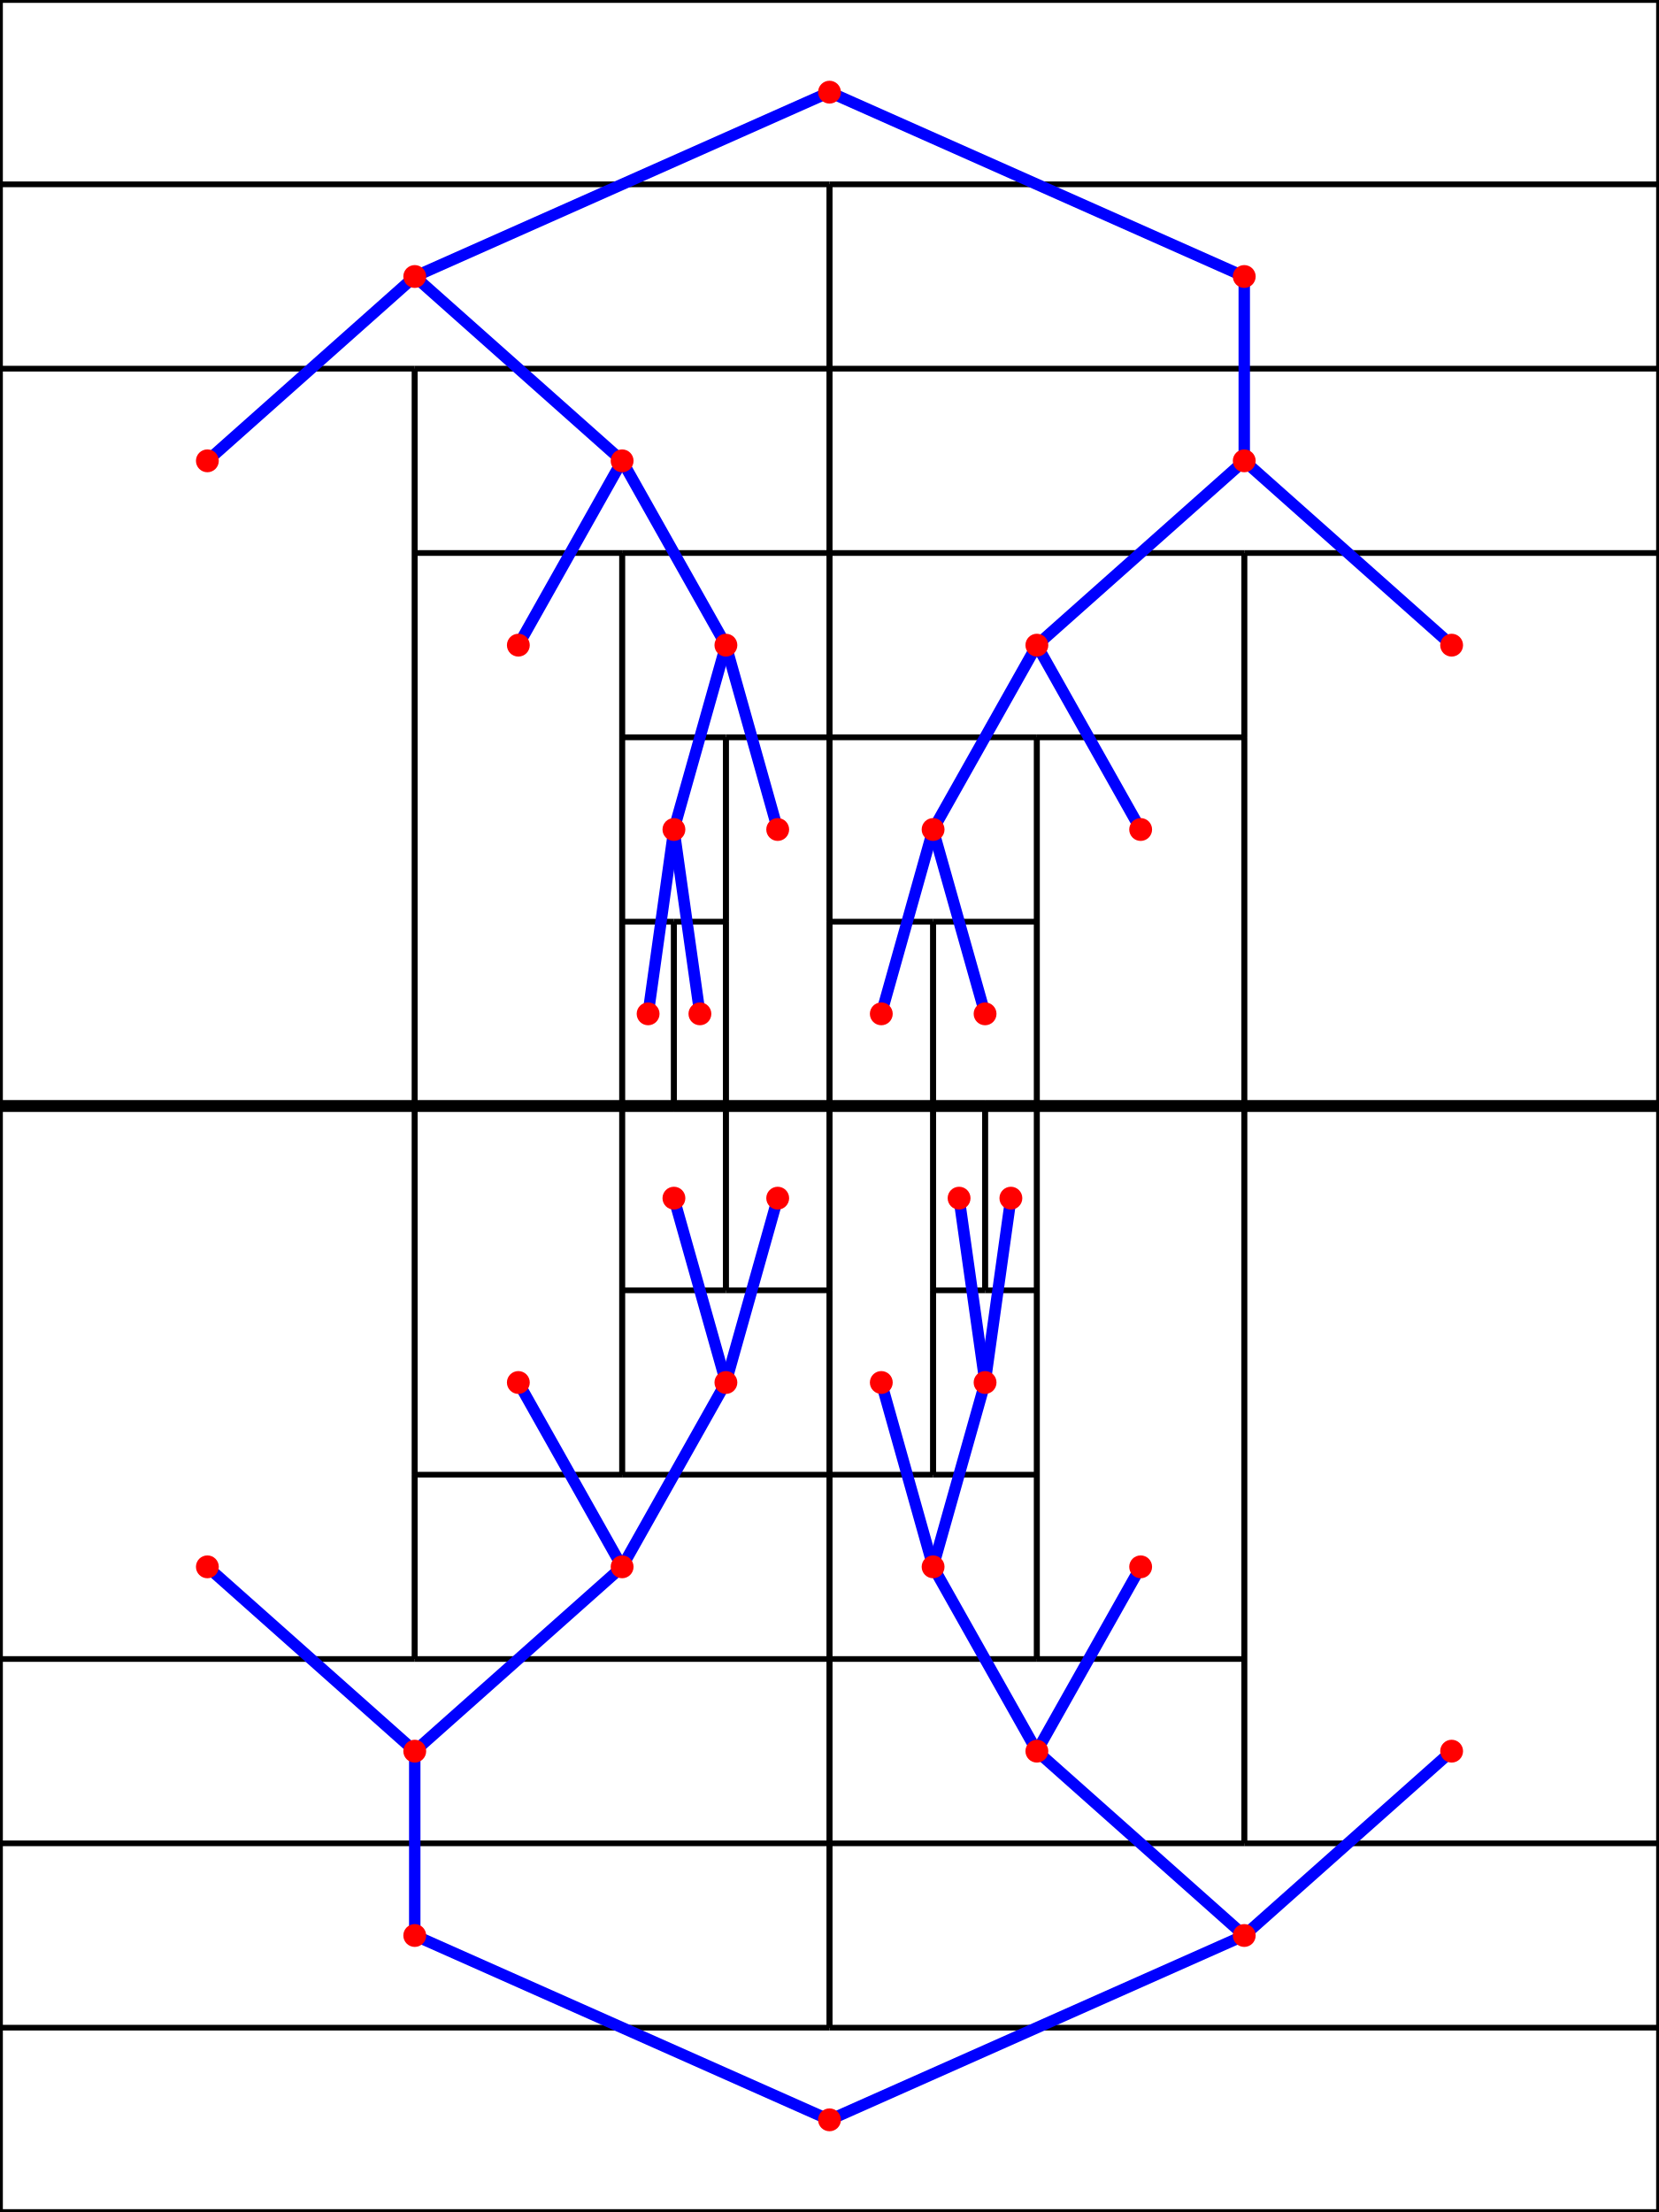
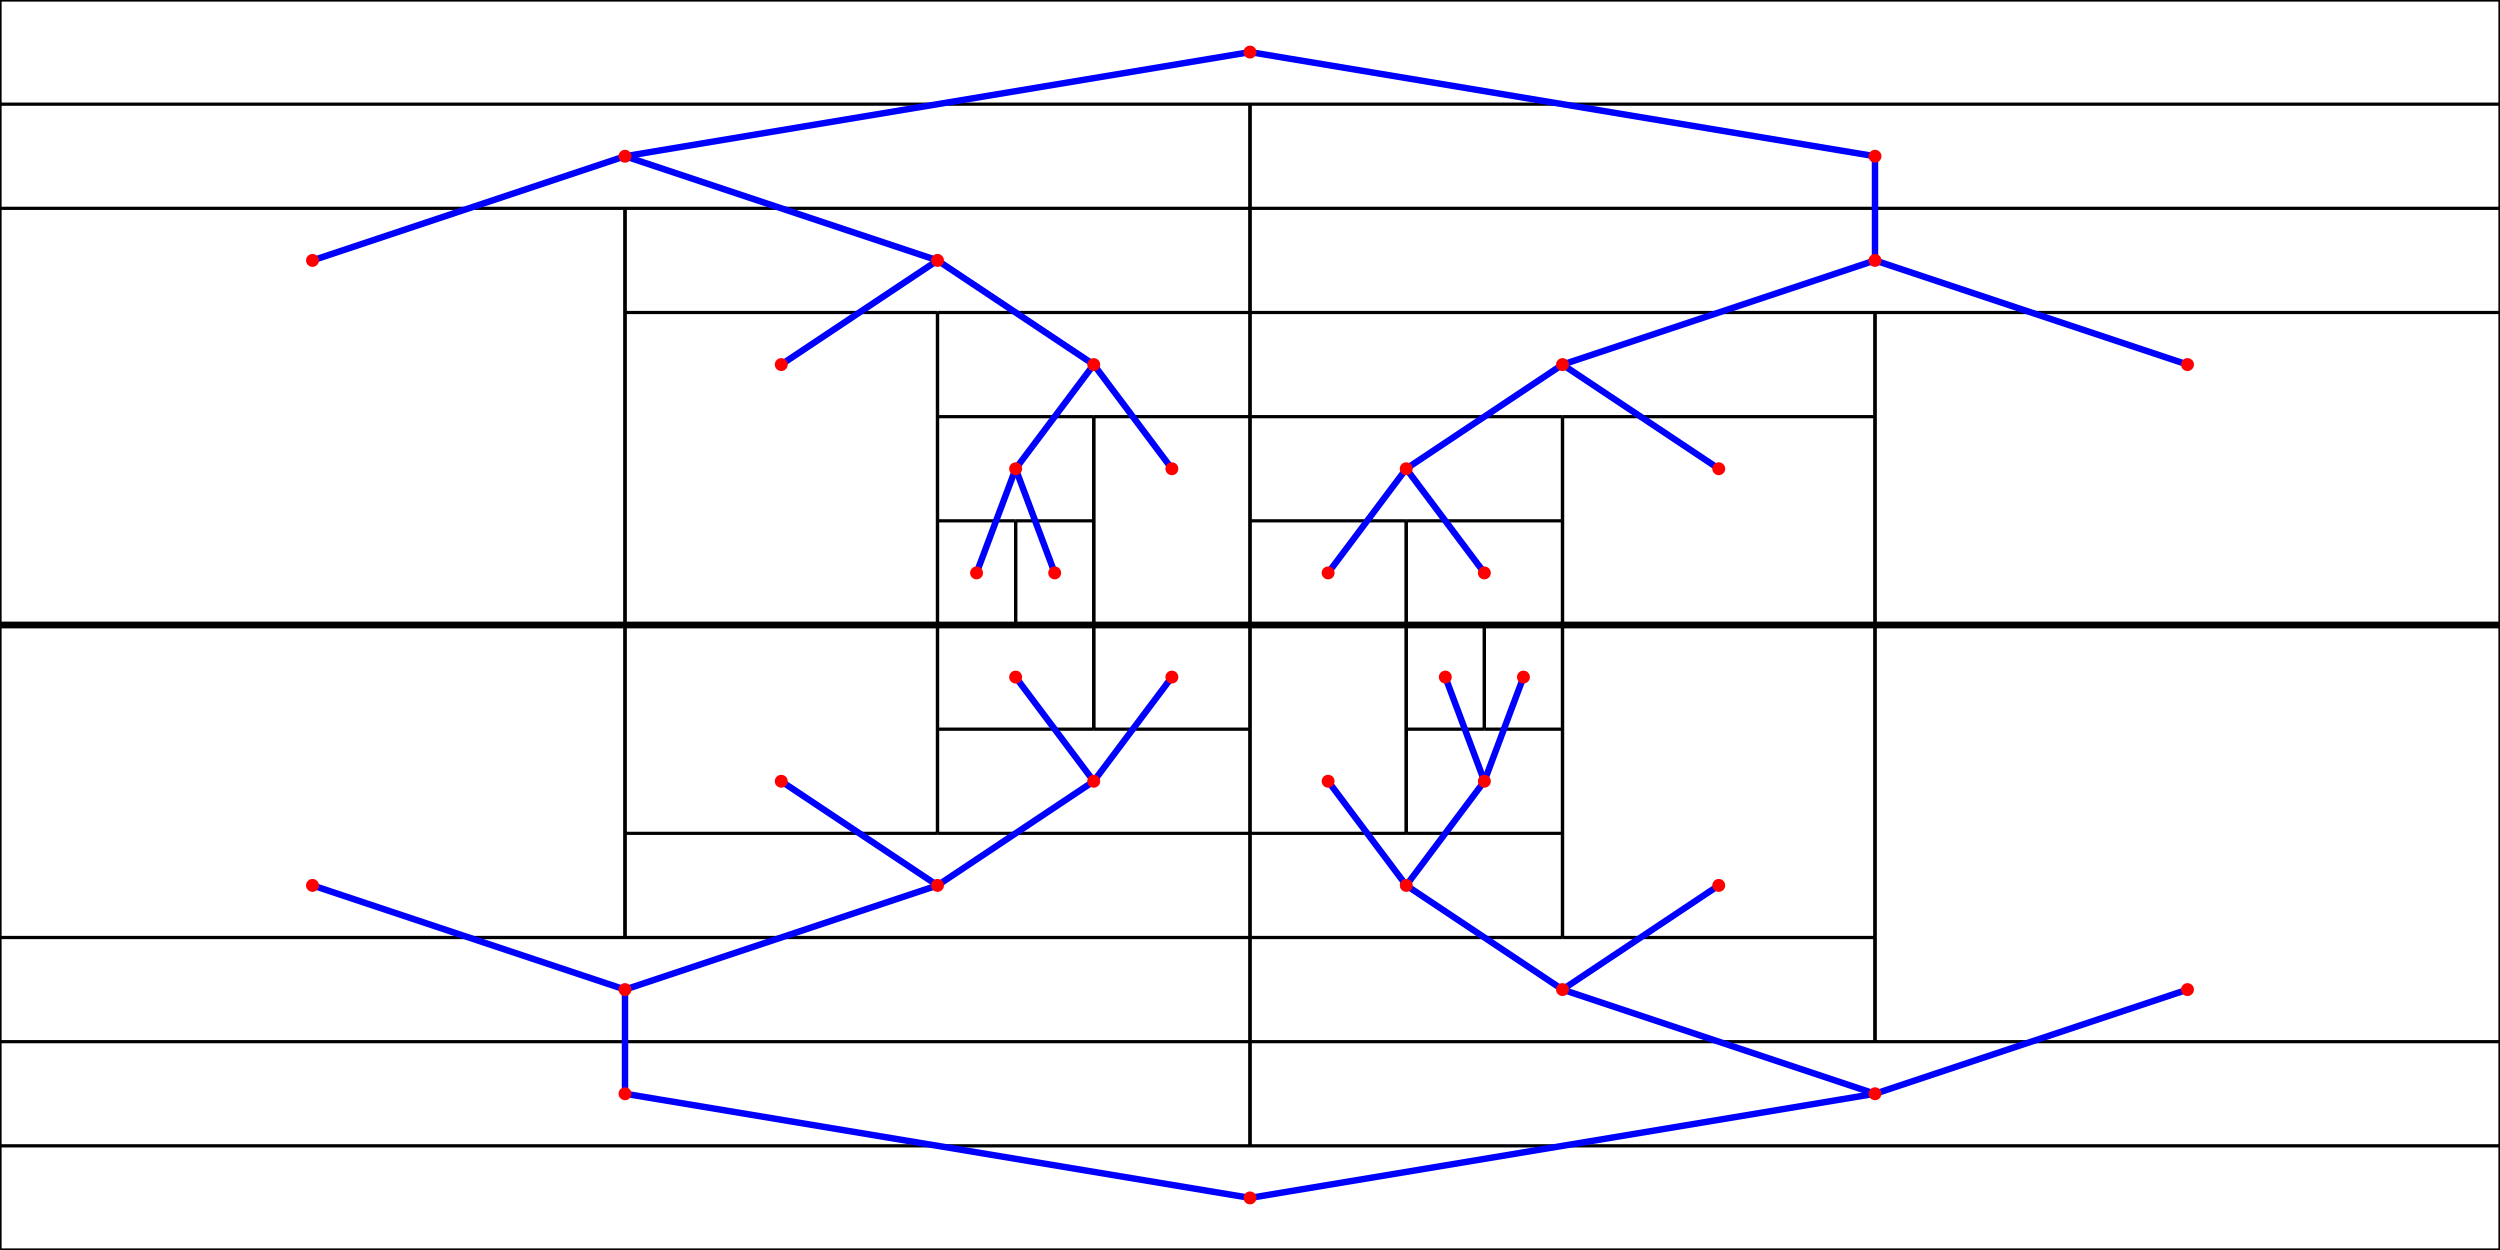
- <svg xmlns="http://www.w3.org/2000/svg" width="9cm" height="12cm" viewBox="0, 0, 9, 12" version="1.1">
+ <svg xmlns="http://www.w3.org/2000/svg" width="24cm" height="12cm" viewBox="0, 0, 24, 12" version="1.1">
  <g id="graph">
-     <line x1="0" y1="0" x2="9" y2="0" stroke="#000000" stroke-width="0.031" />
+     <line x1="0" y1="0" x2="24" y2="0" stroke="#000000" stroke-width="0.031" />
    <line x1="0" y1="0" x2="0" y2="1" stroke="#000000" stroke-width="0.031" />
-     <line x1="9" y1="0" x2="9" y2="1" stroke="#000000" stroke-width="0.031" />
-     <line x1="0" y1="1" x2="4.5" y2="1" stroke="#000000" stroke-width="0.031" />
+     <line x1="24" y1="0" x2="24" y2="1" stroke="#000000" stroke-width="0.031" />
+     <line x1="0" y1="1" x2="12.0" y2="1" stroke="#000000" stroke-width="0.031" />
    <line x1="0" y1="1" x2="0" y2="2" stroke="#000000" stroke-width="0.031" />
-     <line x1="4.5" y1="1" x2="4.5" y2="2" stroke="#000000" stroke-width="0.031" />
-     <line x1="0" y1="2" x2="2.25" y2="2" stroke="#000000" stroke-width="0.031" />
+     <line x1="12.0" y1="1" x2="12.0" y2="2" stroke="#000000" stroke-width="0.031" />
+     <line x1="0" y1="2" x2="6.0" y2="2" stroke="#000000" stroke-width="0.031" />
    <line x1="0" y1="2" x2="0" y2="6" stroke="#000000" stroke-width="0.031" />
-     <line x1="2.25" y1="2" x2="2.25" y2="6" stroke="#000000" stroke-width="0.031" />
-     <line x1="0" y1="6" x2="2.25" y2="6" stroke="#000000" stroke-width="0.062" />
-     <line x1="2.25" y1="1.5" x2="1.125" y2="2.5" stroke="#0000ff" stroke-width="0.062" />
-     <line x1="2.25" y1="2" x2="4.5" y2="2" stroke="#000000" stroke-width="0.031" />
-     <line x1="2.25" y1="2" x2="2.25" y2="3" stroke="#000000" stroke-width="0.031" />
-     <line x1="4.5" y1="2" x2="4.5" y2="3" stroke="#000000" stroke-width="0.031" />
-     <line x1="2.25" y1="3" x2="3.375" y2="3" stroke="#000000" stroke-width="0.031" />
-     <line x1="2.25" y1="3" x2="2.25" y2="6" stroke="#000000" stroke-width="0.031" />
-     <line x1="3.375" y1="3" x2="3.375" y2="6" stroke="#000000" stroke-width="0.031" />
-     <line x1="2.25" y1="6" x2="3.375" y2="6" stroke="#000000" stroke-width="0.062" />
-     <line x1="3.375" y1="2.5" x2="2.812" y2="3.5" stroke="#0000ff" stroke-width="0.062" />
-     <line x1="3.375" y1="3" x2="4.5" y2="3" stroke="#000000" stroke-width="0.031" />
-     <line x1="3.375" y1="3" x2="3.375" y2="4" stroke="#000000" stroke-width="0.031" />
-     <line x1="4.5" y1="3" x2="4.5" y2="4" stroke="#000000" stroke-width="0.031" />
-     <line x1="3.375" y1="4" x2="3.938" y2="4" stroke="#000000" stroke-width="0.031" />
-     <line x1="3.375" y1="4" x2="3.375" y2="5" stroke="#000000" stroke-width="0.031" />
-     <line x1="3.938" y1="4" x2="3.938" y2="5" stroke="#000000" stroke-width="0.031" />
-     <line x1="3.375" y1="5" x2="3.656" y2="5" stroke="#000000" stroke-width="0.031" />
-     <line x1="3.375" y1="5" x2="3.375" y2="6" stroke="#000000" stroke-width="0.031" />
-     <line x1="3.656" y1="5" x2="3.656" y2="6" stroke="#000000" stroke-width="0.031" />
-     <line x1="3.375" y1="6" x2="3.656" y2="6" stroke="#000000" stroke-width="0.062" />
-     <line x1="3.656" y1="4.5" x2="3.516" y2="5.5" stroke="#0000ff" stroke-width="0.062" />
-     <line x1="3.656" y1="5" x2="3.938" y2="5" stroke="#000000" stroke-width="0.031" />
-     <line x1="3.656" y1="5" x2="3.656" y2="6" stroke="#000000" stroke-width="0.031" />
-     <line x1="3.938" y1="5" x2="3.938" y2="6" stroke="#000000" stroke-width="0.031" />
-     <line x1="3.656" y1="6" x2="3.938" y2="6" stroke="#000000" stroke-width="0.062" />
-     <line x1="3.656" y1="4.5" x2="3.797" y2="5.5" stroke="#0000ff" stroke-width="0.062" />
-     <line x1="3.938" y1="3.5" x2="3.656" y2="4.5" stroke="#0000ff" stroke-width="0.062" />
-     <line x1="3.938" y1="4" x2="4.5" y2="4" stroke="#000000" stroke-width="0.031" />
-     <line x1="3.938" y1="4" x2="3.938" y2="6" stroke="#000000" stroke-width="0.031" />
-     <line x1="4.5" y1="4" x2="4.5" y2="6" stroke="#000000" stroke-width="0.031" />
-     <line x1="3.938" y1="6" x2="4.5" y2="6" stroke="#000000" stroke-width="0.062" />
-     <line x1="3.938" y1="3.5" x2="4.219" y2="4.5" stroke="#0000ff" stroke-width="0.062" />
-     <line x1="3.375" y1="2.5" x2="3.938" y2="3.5" stroke="#0000ff" stroke-width="0.062" />
-     <line x1="2.25" y1="1.5" x2="3.375" y2="2.5" stroke="#0000ff" stroke-width="0.062" />
-     <line x1="4.5" y1="0.5" x2="2.25" y2="1.5" stroke="#0000ff" stroke-width="0.062" />
-     <line x1="4.5" y1="1" x2="9.0" y2="1" stroke="#000000" stroke-width="0.031" />
-     <line x1="4.5" y1="1" x2="4.5" y2="2" stroke="#000000" stroke-width="0.031" />
-     <line x1="9.0" y1="1" x2="9.0" y2="2" stroke="#000000" stroke-width="0.031" />
-     <line x1="4.5" y1="2" x2="9.0" y2="2" stroke="#000000" stroke-width="0.031" />
-     <line x1="4.5" y1="2" x2="4.5" y2="3" stroke="#000000" stroke-width="0.031" />
-     <line x1="9.0" y1="2" x2="9.0" y2="3" stroke="#000000" stroke-width="0.031" />
-     <line x1="4.5" y1="3" x2="6.75" y2="3" stroke="#000000" stroke-width="0.031" />
-     <line x1="4.5" y1="3" x2="4.5" y2="4" stroke="#000000" stroke-width="0.031" />
-     <line x1="6.75" y1="3" x2="6.75" y2="4" stroke="#000000" stroke-width="0.031" />
-     <line x1="4.5" y1="4" x2="5.625" y2="4" stroke="#000000" stroke-width="0.031" />
-     <line x1="4.5" y1="4" x2="4.5" y2="5" stroke="#000000" stroke-width="0.031" />
-     <line x1="5.625" y1="4" x2="5.625" y2="5" stroke="#000000" stroke-width="0.031" />
-     <line x1="4.5" y1="5" x2="5.062" y2="5" stroke="#000000" stroke-width="0.031" />
-     <line x1="4.5" y1="5" x2="4.5" y2="6" stroke="#000000" stroke-width="0.031" />
-     <line x1="5.062" y1="5" x2="5.062" y2="6" stroke="#000000" stroke-width="0.031" />
-     <line x1="4.5" y1="6" x2="5.062" y2="6" stroke="#000000" stroke-width="0.062" />
-     <line x1="5.062" y1="4.5" x2="4.781" y2="5.5" stroke="#0000ff" stroke-width="0.062" />
-     <line x1="5.062" y1="5" x2="5.625" y2="5" stroke="#000000" stroke-width="0.031" />
-     <line x1="5.062" y1="5" x2="5.062" y2="6" stroke="#000000" stroke-width="0.031" />
-     <line x1="5.625" y1="5" x2="5.625" y2="6" stroke="#000000" stroke-width="0.031" />
-     <line x1="5.062" y1="6" x2="5.625" y2="6" stroke="#000000" stroke-width="0.062" />
-     <line x1="5.062" y1="4.5" x2="5.344" y2="5.5" stroke="#0000ff" stroke-width="0.062" />
-     <line x1="5.625" y1="3.5" x2="5.062" y2="4.5" stroke="#0000ff" stroke-width="0.062" />
-     <line x1="5.625" y1="4" x2="6.75" y2="4" stroke="#000000" stroke-width="0.031" />
-     <line x1="5.625" y1="4" x2="5.625" y2="6" stroke="#000000" stroke-width="0.031" />
-     <line x1="6.75" y1="4" x2="6.75" y2="6" stroke="#000000" stroke-width="0.031" />
-     <line x1="5.625" y1="6" x2="6.75" y2="6" stroke="#000000" stroke-width="0.062" />
-     <line x1="5.625" y1="3.5" x2="6.188" y2="4.5" stroke="#0000ff" stroke-width="0.062" />
-     <line x1="6.75" y1="2.5" x2="5.625" y2="3.5" stroke="#0000ff" stroke-width="0.062" />
-     <line x1="6.75" y1="3" x2="9.0" y2="3" stroke="#000000" stroke-width="0.031" />
-     <line x1="6.75" y1="3" x2="6.75" y2="6" stroke="#000000" stroke-width="0.031" />
+     <line x1="6.0" y1="2" x2="6.0" y2="6" stroke="#000000" stroke-width="0.031" />
+     <line x1="0" y1="6" x2="6.0" y2="6" stroke="#000000" stroke-width="0.062" />
+     <line x1="6.0" y1="1.5" x2="3.0" y2="2.5" stroke="#0000ff" stroke-width="0.062" />
+     <line x1="6.0" y1="2" x2="12.0" y2="2" stroke="#000000" stroke-width="0.031" />
+     <line x1="6.0" y1="2" x2="6.0" y2="3" stroke="#000000" stroke-width="0.031" />
+     <line x1="12.0" y1="2" x2="12.0" y2="3" stroke="#000000" stroke-width="0.031" />
+     <line x1="6.0" y1="3" x2="9.0" y2="3" stroke="#000000" stroke-width="0.031" />
+     <line x1="6.0" y1="3" x2="6.0" y2="6" stroke="#000000" stroke-width="0.031" />
    <line x1="9.0" y1="3" x2="9.0" y2="6" stroke="#000000" stroke-width="0.031" />
-     <line x1="6.75" y1="6" x2="9.0" y2="6" stroke="#000000" stroke-width="0.062" />
-     <line x1="6.75" y1="2.5" x2="7.875" y2="3.5" stroke="#0000ff" stroke-width="0.062" />
-     <line x1="6.75" y1="1.5" x2="6.75" y2="2.5" stroke="#0000ff" stroke-width="0.062" />
-     <line x1="4.5" y1="0.5" x2="6.75" y2="1.5" stroke="#0000ff" stroke-width="0.062" />
-     <circle cx="4.5" cy="0.5" r="0.062" fill="#ff0000" />
-     <circle cx="2.25" cy="1.5" r="0.062" fill="#ff0000" />
-     <circle cx="1.125" cy="2.5" r="0.062" fill="#ff0000" />
-     <circle cx="3.375" cy="2.5" r="0.062" fill="#ff0000" />
-     <circle cx="2.812" cy="3.5" r="0.062" fill="#ff0000" />
-     <circle cx="3.938" cy="3.5" r="0.062" fill="#ff0000" />
-     <circle cx="3.656" cy="4.5" r="0.062" fill="#ff0000" />
-     <circle cx="3.516" cy="5.5" r="0.062" fill="#ff0000" />
-     <circle cx="3.797" cy="5.5" r="0.062" fill="#ff0000" />
-     <circle cx="4.219" cy="4.5" r="0.062" fill="#ff0000" />
-     <circle cx="6.75" cy="1.5" r="0.062" fill="#ff0000" />
-     <circle cx="6.75" cy="2.5" r="0.062" fill="#ff0000" />
-     <circle cx="5.625" cy="3.5" r="0.062" fill="#ff0000" />
-     <circle cx="5.062" cy="4.5" r="0.062" fill="#ff0000" />
-     <circle cx="4.781" cy="5.5" r="0.062" fill="#ff0000" />
-     <circle cx="5.344" cy="5.5" r="0.062" fill="#ff0000" />
-     <circle cx="6.188" cy="4.5" r="0.062" fill="#ff0000" />
-     <circle cx="7.875" cy="3.5" r="0.062" fill="#ff0000" />
+     <line x1="6.0" y1="6" x2="9.0" y2="6" stroke="#000000" stroke-width="0.062" />
+     <line x1="9.0" y1="2.5" x2="7.5" y2="3.5" stroke="#0000ff" stroke-width="0.062" />
+     <line x1="9.0" y1="3" x2="12.0" y2="3" stroke="#000000" stroke-width="0.031" />
+     <line x1="9.0" y1="3" x2="9.0" y2="4" stroke="#000000" stroke-width="0.031" />
+     <line x1="12.0" y1="3" x2="12.0" y2="4" stroke="#000000" stroke-width="0.031" />
+     <line x1="9.0" y1="4" x2="10.5" y2="4" stroke="#000000" stroke-width="0.031" />
+     <line x1="9.0" y1="4" x2="9.0" y2="5" stroke="#000000" stroke-width="0.031" />
+     <line x1="10.5" y1="4" x2="10.5" y2="5" stroke="#000000" stroke-width="0.031" />
+     <line x1="9.0" y1="5" x2="9.75" y2="5" stroke="#000000" stroke-width="0.031" />
+     <line x1="9.0" y1="5" x2="9.0" y2="6" stroke="#000000" stroke-width="0.031" />
+     <line x1="9.75" y1="5" x2="9.75" y2="6" stroke="#000000" stroke-width="0.031" />
+     <line x1="9.0" y1="6" x2="9.75" y2="6" stroke="#000000" stroke-width="0.062" />
+     <line x1="9.75" y1="4.5" x2="9.375" y2="5.5" stroke="#0000ff" stroke-width="0.062" />
+     <line x1="9.75" y1="5" x2="10.5" y2="5" stroke="#000000" stroke-width="0.031" />
+     <line x1="9.75" y1="5" x2="9.75" y2="6" stroke="#000000" stroke-width="0.031" />
+     <line x1="10.5" y1="5" x2="10.5" y2="6" stroke="#000000" stroke-width="0.031" />
+     <line x1="9.75" y1="6" x2="10.5" y2="6" stroke="#000000" stroke-width="0.062" />
+     <line x1="9.75" y1="4.5" x2="10.125" y2="5.5" stroke="#0000ff" stroke-width="0.062" />
+     <line x1="10.5" y1="3.5" x2="9.75" y2="4.5" stroke="#0000ff" stroke-width="0.062" />
+     <line x1="10.5" y1="4" x2="12.0" y2="4" stroke="#000000" stroke-width="0.031" />
+     <line x1="10.5" y1="4" x2="10.5" y2="6" stroke="#000000" stroke-width="0.031" />
+     <line x1="12.0" y1="4" x2="12.0" y2="6" stroke="#000000" stroke-width="0.031" />
+     <line x1="10.5" y1="6" x2="12.0" y2="6" stroke="#000000" stroke-width="0.062" />
+     <line x1="10.5" y1="3.5" x2="11.25" y2="4.5" stroke="#0000ff" stroke-width="0.062" />
+     <line x1="9.0" y1="2.5" x2="10.5" y2="3.5" stroke="#0000ff" stroke-width="0.062" />
+     <line x1="6.0" y1="1.5" x2="9.0" y2="2.5" stroke="#0000ff" stroke-width="0.062" />
+     <line x1="12.0" y1="0.5" x2="6.0" y2="1.5" stroke="#0000ff" stroke-width="0.062" />
+     <line x1="12.0" y1="1" x2="24.0" y2="1" stroke="#000000" stroke-width="0.031" />
+     <line x1="12.0" y1="1" x2="12.0" y2="2" stroke="#000000" stroke-width="0.031" />
+     <line x1="24.0" y1="1" x2="24.0" y2="2" stroke="#000000" stroke-width="0.031" />
+     <line x1="12.0" y1="2" x2="24.0" y2="2" stroke="#000000" stroke-width="0.031" />
+     <line x1="12.0" y1="2" x2="12.0" y2="3" stroke="#000000" stroke-width="0.031" />
+     <line x1="24.0" y1="2" x2="24.0" y2="3" stroke="#000000" stroke-width="0.031" />
+     <line x1="12.0" y1="3" x2="18.0" y2="3" stroke="#000000" stroke-width="0.031" />
+     <line x1="12.0" y1="3" x2="12.0" y2="4" stroke="#000000" stroke-width="0.031" />
+     <line x1="18.0" y1="3" x2="18.0" y2="4" stroke="#000000" stroke-width="0.031" />
+     <line x1="12.0" y1="4" x2="15.0" y2="4" stroke="#000000" stroke-width="0.031" />
+     <line x1="12.0" y1="4" x2="12.0" y2="5" stroke="#000000" stroke-width="0.031" />
+     <line x1="15.0" y1="4" x2="15.0" y2="5" stroke="#000000" stroke-width="0.031" />
+     <line x1="12.0" y1="5" x2="13.5" y2="5" stroke="#000000" stroke-width="0.031" />
+     <line x1="12.0" y1="5" x2="12.0" y2="6" stroke="#000000" stroke-width="0.031" />
+     <line x1="13.5" y1="5" x2="13.5" y2="6" stroke="#000000" stroke-width="0.031" />
+     <line x1="12.0" y1="6" x2="13.5" y2="6" stroke="#000000" stroke-width="0.062" />
+     <line x1="13.5" y1="4.5" x2="12.75" y2="5.5" stroke="#0000ff" stroke-width="0.062" />
+     <line x1="13.5" y1="5" x2="15.0" y2="5" stroke="#000000" stroke-width="0.031" />
+     <line x1="13.5" y1="5" x2="13.5" y2="6" stroke="#000000" stroke-width="0.031" />
+     <line x1="15.0" y1="5" x2="15.0" y2="6" stroke="#000000" stroke-width="0.031" />
+     <line x1="13.5" y1="6" x2="15.0" y2="6" stroke="#000000" stroke-width="0.062" />
+     <line x1="13.5" y1="4.5" x2="14.25" y2="5.5" stroke="#0000ff" stroke-width="0.062" />
+     <line x1="15.0" y1="3.5" x2="13.5" y2="4.5" stroke="#0000ff" stroke-width="0.062" />
+     <line x1="15.0" y1="4" x2="18.0" y2="4" stroke="#000000" stroke-width="0.031" />
+     <line x1="15.0" y1="4" x2="15.0" y2="6" stroke="#000000" stroke-width="0.031" />
+     <line x1="18.0" y1="4" x2="18.0" y2="6" stroke="#000000" stroke-width="0.031" />
+     <line x1="15.0" y1="6" x2="18.0" y2="6" stroke="#000000" stroke-width="0.062" />
+     <line x1="15.0" y1="3.5" x2="16.5" y2="4.5" stroke="#0000ff" stroke-width="0.062" />
+     <line x1="18.0" y1="2.5" x2="15.0" y2="3.5" stroke="#0000ff" stroke-width="0.062" />
+     <line x1="18.0" y1="3" x2="24.0" y2="3" stroke="#000000" stroke-width="0.031" />
+     <line x1="18.0" y1="3" x2="18.0" y2="6" stroke="#000000" stroke-width="0.031" />
+     <line x1="24.0" y1="3" x2="24.0" y2="6" stroke="#000000" stroke-width="0.031" />
+     <line x1="18.0" y1="6" x2="24.0" y2="6" stroke="#000000" stroke-width="0.062" />
+     <line x1="18.0" y1="2.5" x2="21.0" y2="3.5" stroke="#0000ff" stroke-width="0.062" />
+     <line x1="18.0" y1="1.5" x2="18.0" y2="2.5" stroke="#0000ff" stroke-width="0.062" />
+     <line x1="12.0" y1="0.5" x2="18.0" y2="1.5" stroke="#0000ff" stroke-width="0.062" />
+     <circle cx="12.0" cy="0.5" r="0.062" fill="#ff0000" />
+     <circle cx="6.0" cy="1.5" r="0.062" fill="#ff0000" />
+     <circle cx="3.0" cy="2.5" r="0.062" fill="#ff0000" />
+     <circle cx="9.0" cy="2.5" r="0.062" fill="#ff0000" />
+     <circle cx="7.5" cy="3.5" r="0.062" fill="#ff0000" />
+     <circle cx="10.5" cy="3.5" r="0.062" fill="#ff0000" />
+     <circle cx="9.75" cy="4.5" r="0.062" fill="#ff0000" />
+     <circle cx="9.375" cy="5.5" r="0.062" fill="#ff0000" />
+     <circle cx="10.125" cy="5.5" r="0.062" fill="#ff0000" />
+     <circle cx="11.25" cy="4.5" r="0.062" fill="#ff0000" />
+     <circle cx="18.0" cy="1.5" r="0.062" fill="#ff0000" />
+     <circle cx="18.0" cy="2.5" r="0.062" fill="#ff0000" />
+     <circle cx="15.0" cy="3.5" r="0.062" fill="#ff0000" />
+     <circle cx="13.5" cy="4.5" r="0.062" fill="#ff0000" />
+     <circle cx="12.75" cy="5.5" r="0.062" fill="#ff0000" />
+     <circle cx="14.25" cy="5.5" r="0.062" fill="#ff0000" />
+     <circle cx="16.5" cy="4.5" r="0.062" fill="#ff0000" />
+     <circle cx="21.0" cy="3.5" r="0.062" fill="#ff0000" />
  </g>
-   <use href="#graph" y="6.0" transform=" translate(0, 6.0) rotate(180, 4.5, 6.0)" />
+   <use href="#graph" y="6.0" transform=" translate(0, 6.0) rotate(180, 12.0, 6.0)" />
</svg>
